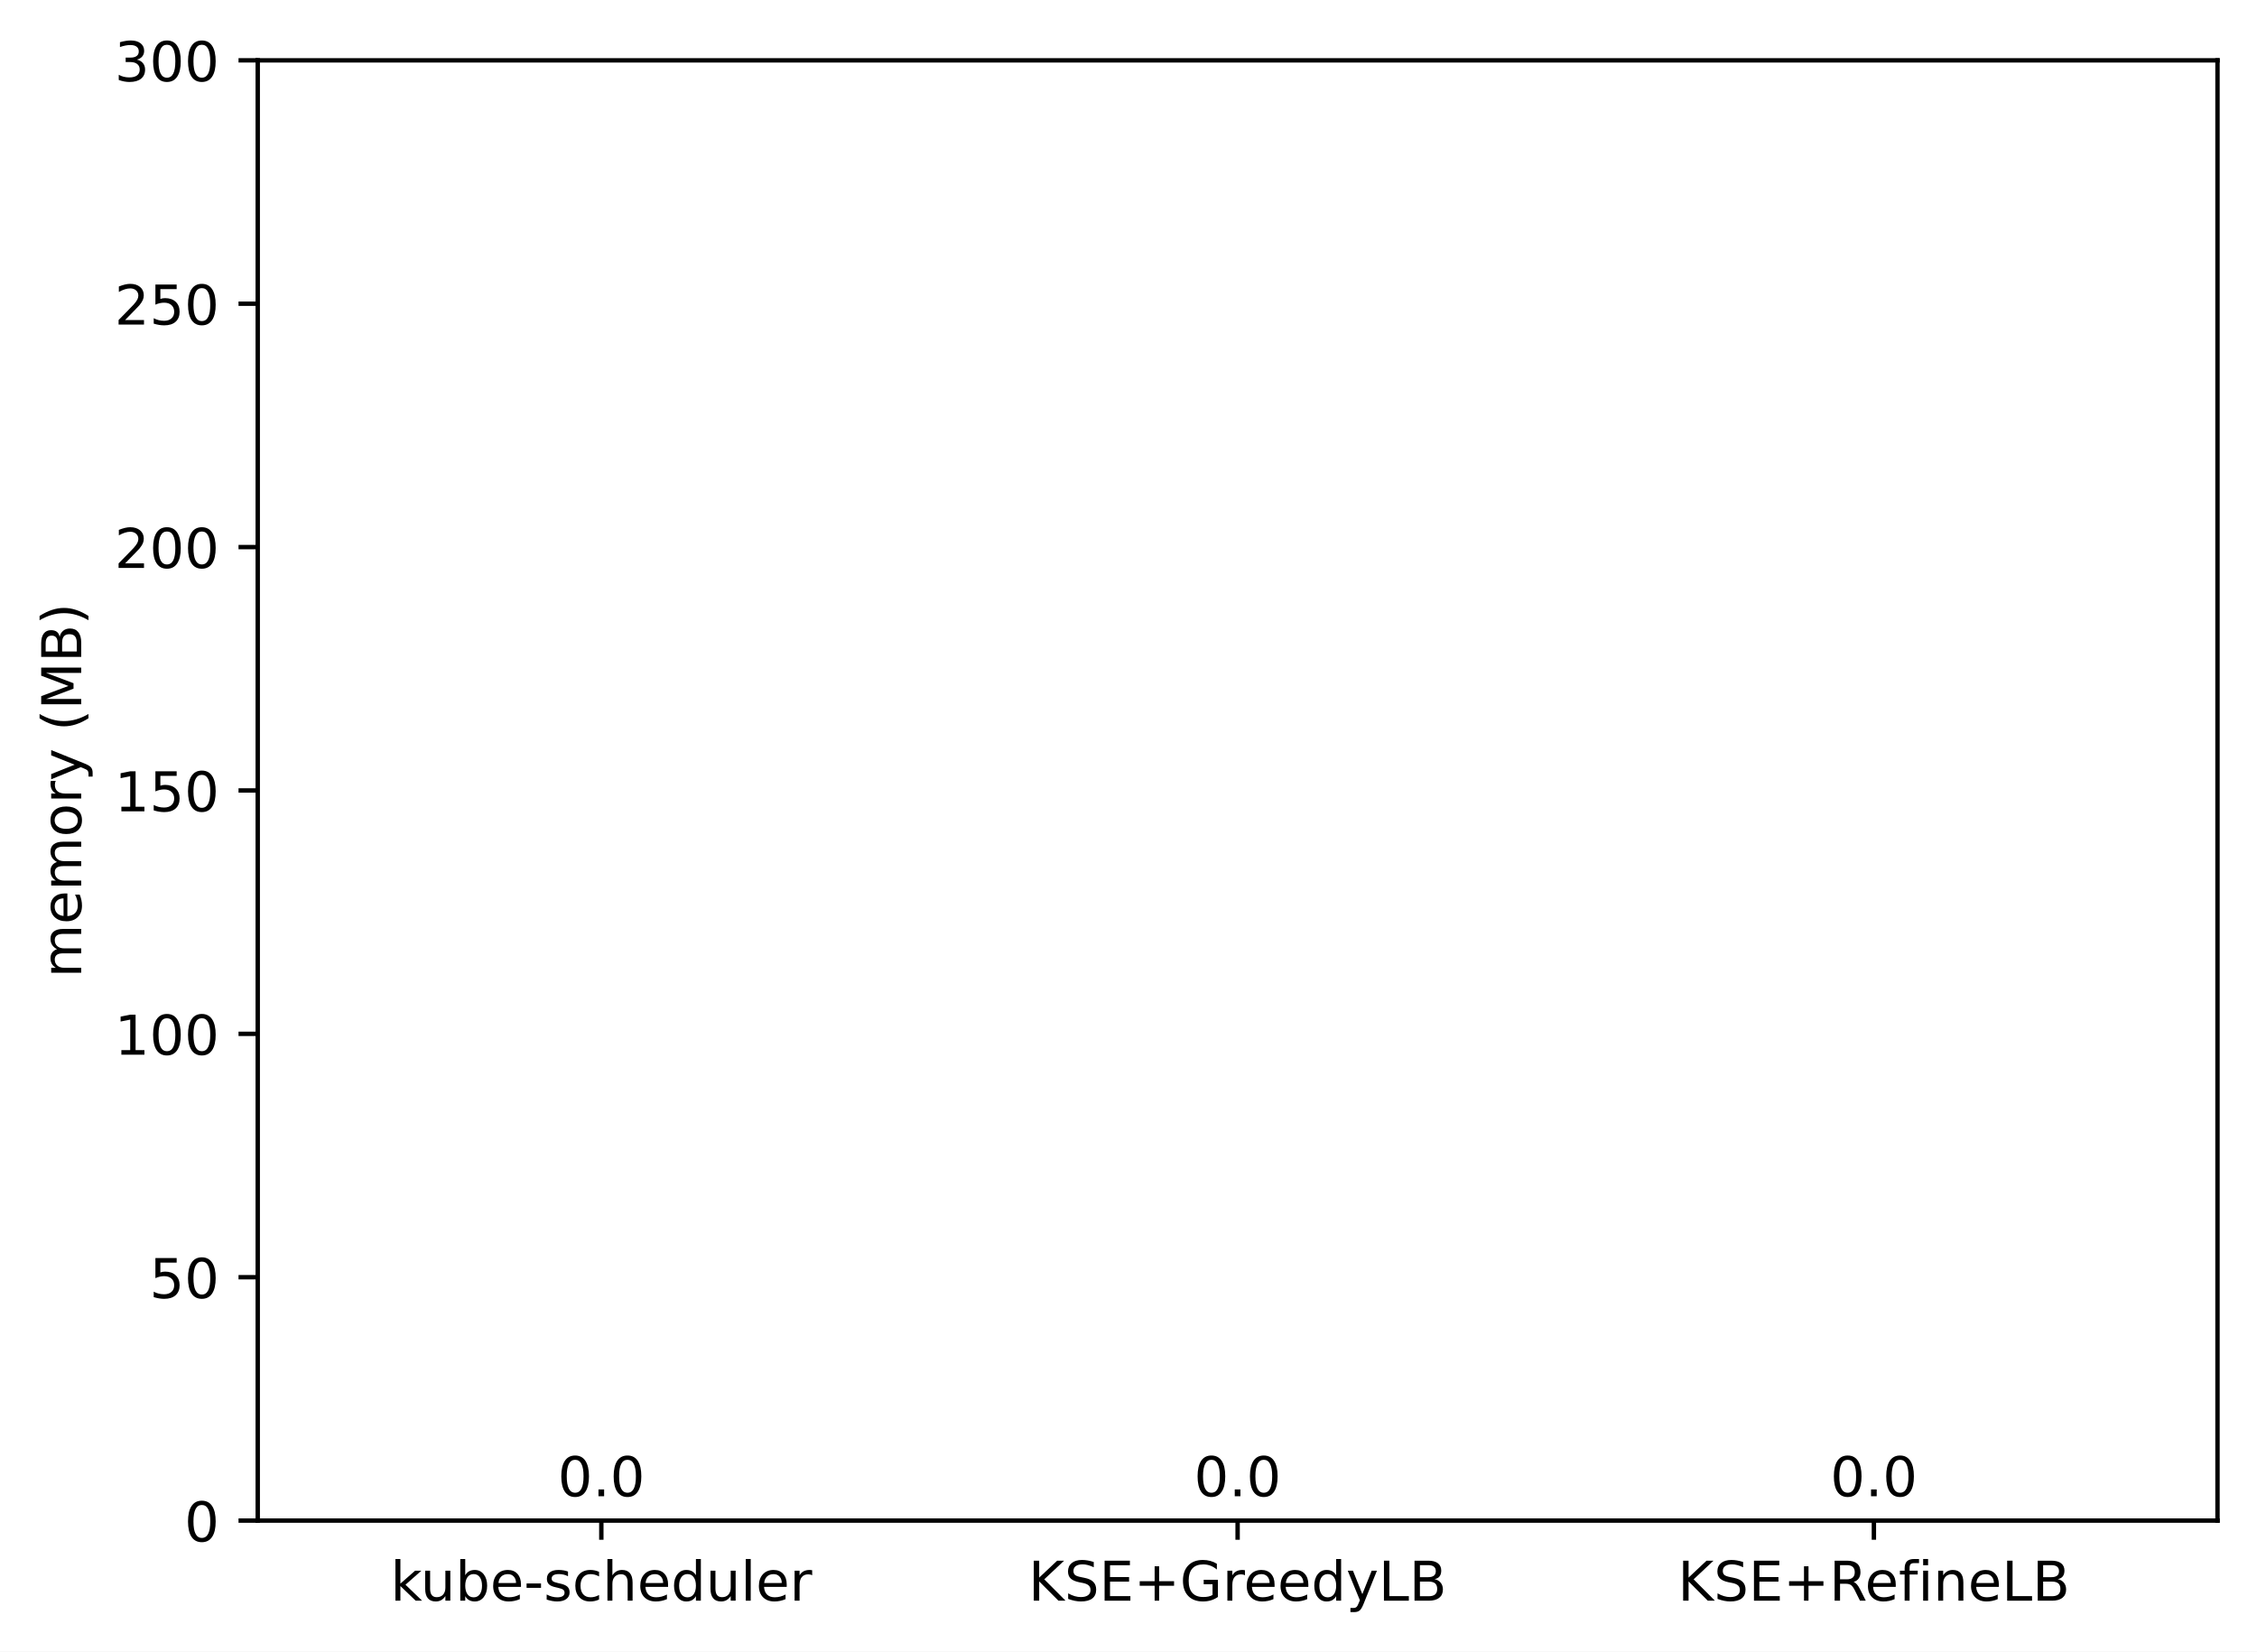
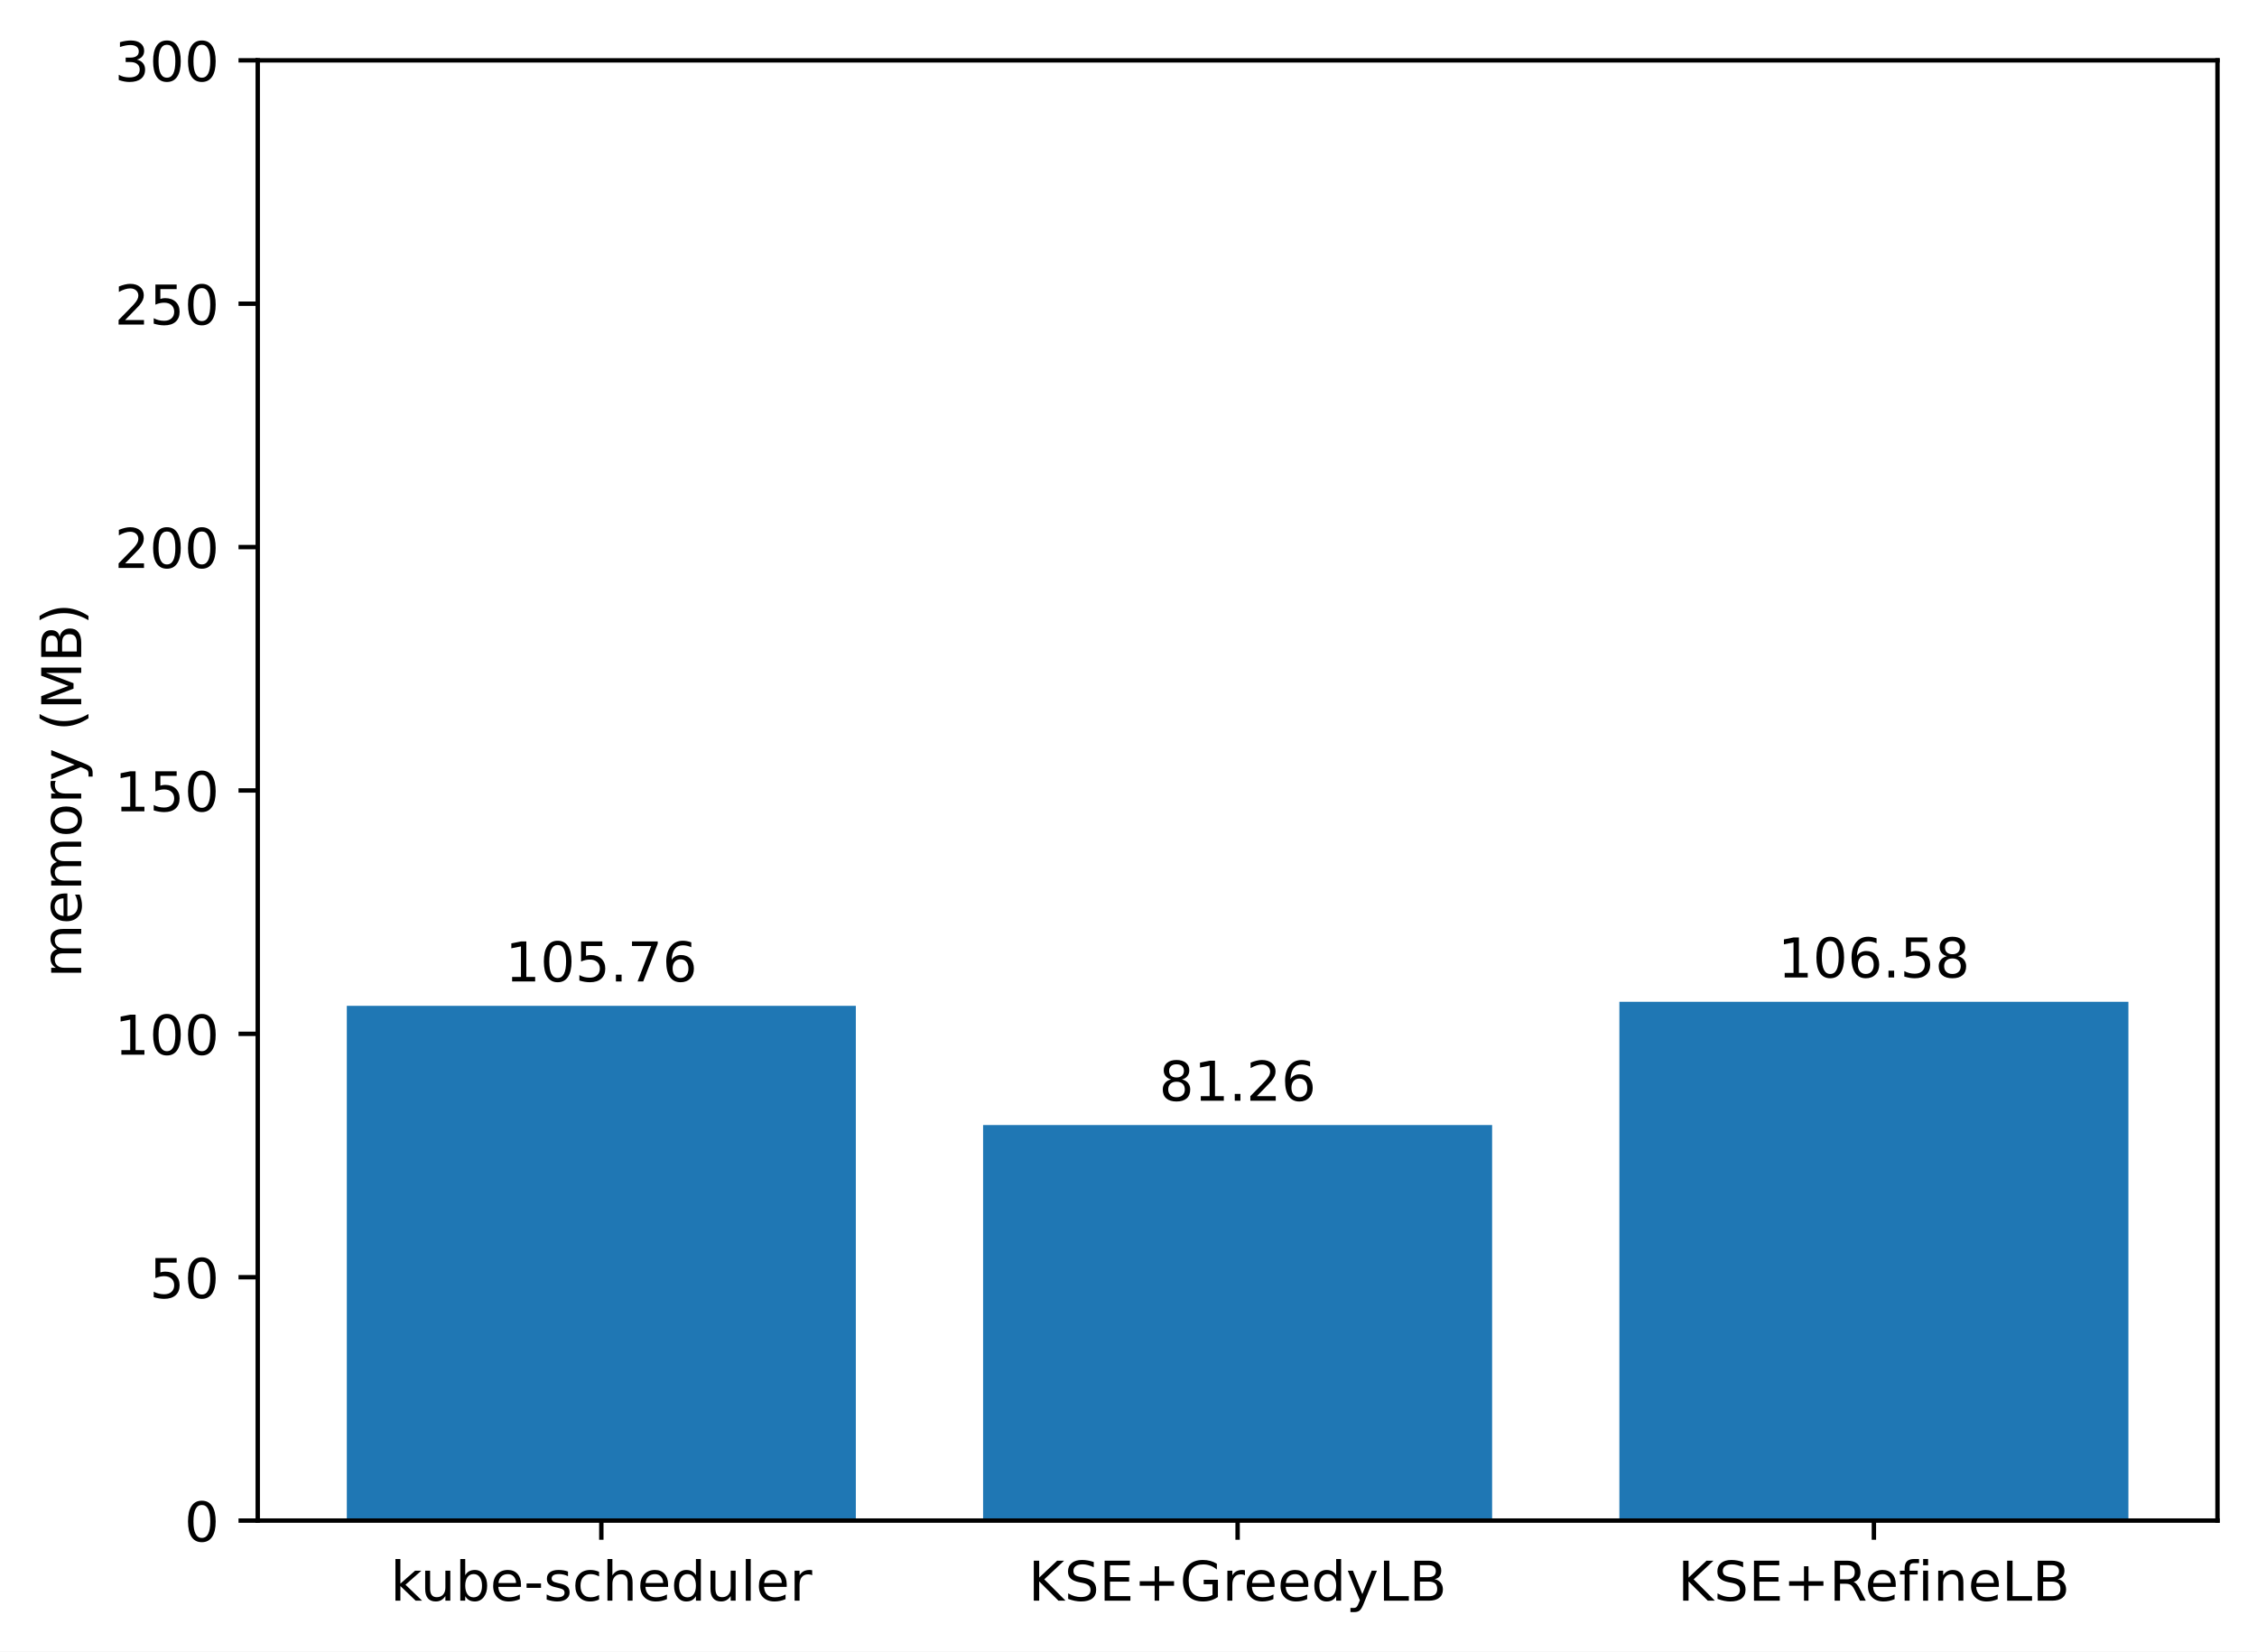
<svg xmlns="http://www.w3.org/2000/svg" xmlns:xlink="http://www.w3.org/1999/xlink" width="411.286pt" height="300.989pt" viewBox="0 0 411.286 300.989" version="1.1">
  <defs>
    <style type="text/css">*{stroke-linejoin: round; stroke-linecap: butt}</style>
  </defs>
  <g id="figure_1">
    <g id="patch_1">
      <path d="M 0 300.989  L 411.286 300.989  L 411.286 0  L 0 0  z " style="fill: #ffffff" />
    </g>
    <g id="axes_1">
      <g id="patch_2">
        <path d="M 46.966 277.111  L 404.086 277.111  L 404.086 10.999  L 46.966 10.999  z " style="fill: #ffffff" />
      </g>
      <g id="patch_3">
-         <path d="M 63.198 277.111  L 155.957 277.111  L 155.957 277.111  L 63.198 277.111  z " clip-path="url(#pb88f8c877b)" style="fill: #1f77b4" />
+         <path d="M 63.198 277.111  L 155.957 277.111  L 155.957 183.298  L 63.198 183.298  z " clip-path="url(#p1cfde36ca6)" style="fill: #1f77b4" />
      </g>
      <g id="patch_4">
-         <path d="M 179.146 277.111  L 271.905 277.111  L 271.905 277.111  L 179.146 277.111  z " clip-path="url(#pb88f8c877b)" style="fill: #1f77b4" />
+         <path d="M 179.146 277.111  L 271.905 277.111  L 271.905 205.03  L 179.146 205.03  z " clip-path="url(#p1cfde36ca6)" style="fill: #1f77b4" />
      </g>
      <g id="patch_5">
-         <path d="M 295.094 277.111  L 387.853 277.111  L 387.853 277.111  L 295.094 277.111  z " clip-path="url(#pb88f8c877b)" style="fill: #1f77b4" />
+         <path d="M 295.094 277.111  L 387.853 277.111  L 387.853 182.57  L 295.094 182.57  z " clip-path="url(#p1cfde36ca6)" style="fill: #1f77b4" />
      </g>
      <g id="matplotlib.axis_1">
        <g id="xtick_1">
          <g id="line2d_1">
            <defs>
-               <path id="ma976e22e57" d="M 0 0  L 0 3.5  " style="stroke: #000000; stroke-width: 0.8" />
+               <path id="mc7039bef61" d="M 0 0  L 0 3.5  " style="stroke: #000000; stroke-width: 0.8" />
            </defs>
            <g>
-               <use xlink:href="#ma976e22e57" x="109.578" y="277.111" style="stroke: #000000; stroke-width: 0.8" />
+               <use xlink:href="#mc7039bef61" x="109.578" y="277.111" style="stroke: #000000; stroke-width: 0.8" />
            </g>
          </g>
          <g id="text_1">
            <g transform="translate(71.15179 291.7097)scale(0.1 -0.1)">
              <defs>
                <path id="DejaVuSans-6b" d="M 581 4863  L 1159 4863  L 1159 1991  L 2875 3500  L 3609 3500  L 1753 1863  L 3688 0  L 2938 0  L 1159 1709  L 1159 0  L 581 0  L 581 4863  z " transform="scale(0.015625)" />
                <path id="DejaVuSans-75" d="M 544 1381  L 544 3500  L 1119 3500  L 1119 1403  Q 1119 906 1312 657  Q 1506 409 1894 409  Q 2359 409 2629 706  Q 2900 1003 2900 1516  L 2900 3500  L 3475 3500  L 3475 0  L 2900 0  L 2900 538  Q 2691 219 2414 64  Q 2138 -91 1772 -91  Q 1169 -91 856 284  Q 544 659 544 1381  z M 1991 3584  L 1991 3584  z " transform="scale(0.015625)" />
                <path id="DejaVuSans-62" d="M 3116 1747  Q 3116 2381 2855 2742  Q 2594 3103 2138 3103  Q 1681 3103 1420 2742  Q 1159 2381 1159 1747  Q 1159 1113 1420 752  Q 1681 391 2138 391  Q 2594 391 2855 752  Q 3116 1113 3116 1747  z M 1159 2969  Q 1341 3281 1617 3432  Q 1894 3584 2278 3584  Q 2916 3584 3314 3078  Q 3713 2572 3713 1747  Q 3713 922 3314 415  Q 2916 -91 2278 -91  Q 1894 -91 1617 61  Q 1341 213 1159 525  L 1159 0  L 581 0  L 581 4863  L 1159 4863  L 1159 2969  z " transform="scale(0.015625)" />
                <path id="DejaVuSans-65" d="M 3597 1894  L 3597 1613  L 953 1613  Q 991 1019 1311 708  Q 1631 397 2203 397  Q 2534 397 2845 478  Q 3156 559 3463 722  L 3463 178  Q 3153 47 2828 -22  Q 2503 -91 2169 -91  Q 1331 -91 842 396  Q 353 884 353 1716  Q 353 2575 817 3079  Q 1281 3584 2069 3584  Q 2775 3584 3186 3129  Q 3597 2675 3597 1894  z M 3022 2063  Q 3016 2534 2758 2815  Q 2500 3097 2075 3097  Q 1594 3097 1305 2825  Q 1016 2553 972 2059  L 3022 2063  z " transform="scale(0.015625)" />
                <path id="DejaVuSans-2d" d="M 313 2009  L 1997 2009  L 1997 1497  L 313 1497  L 313 2009  z " transform="scale(0.015625)" />
                <path id="DejaVuSans-73" d="M 2834 3397  L 2834 2853  Q 2591 2978 2328 3040  Q 2066 3103 1784 3103  Q 1356 3103 1142 2972  Q 928 2841 928 2578  Q 928 2378 1081 2264  Q 1234 2150 1697 2047  L 1894 2003  Q 2506 1872 2764 1633  Q 3022 1394 3022 966  Q 3022 478 2636 193  Q 2250 -91 1575 -91  Q 1294 -91 989 -36  Q 684 19 347 128  L 347 722  Q 666 556 975 473  Q 1284 391 1588 391  Q 1994 391 2212 530  Q 2431 669 2431 922  Q 2431 1156 2273 1281  Q 2116 1406 1581 1522  L 1381 1569  Q 847 1681 609 1914  Q 372 2147 372 2553  Q 372 3047 722 3315  Q 1072 3584 1716 3584  Q 2034 3584 2315 3537  Q 2597 3491 2834 3397  z " transform="scale(0.015625)" />
                <path id="DejaVuSans-63" d="M 3122 3366  L 3122 2828  Q 2878 2963 2633 3030  Q 2388 3097 2138 3097  Q 1578 3097 1268 2742  Q 959 2388 959 1747  Q 959 1106 1268 751  Q 1578 397 2138 397  Q 2388 397 2633 464  Q 2878 531 3122 666  L 3122 134  Q 2881 22 2623 -34  Q 2366 -91 2075 -91  Q 1284 -91 818 406  Q 353 903 353 1747  Q 353 2603 823 3093  Q 1294 3584 2113 3584  Q 2378 3584 2631 3529  Q 2884 3475 3122 3366  z " transform="scale(0.015625)" />
                <path id="DejaVuSans-68" d="M 3513 2113  L 3513 0  L 2938 0  L 2938 2094  Q 2938 2591 2744 2837  Q 2550 3084 2163 3084  Q 1697 3084 1428 2787  Q 1159 2491 1159 1978  L 1159 0  L 581 0  L 581 4863  L 1159 4863  L 1159 2956  Q 1366 3272 1645 3428  Q 1925 3584 2291 3584  Q 2894 3584 3203 3211  Q 3513 2838 3513 2113  z " transform="scale(0.015625)" />
                <path id="DejaVuSans-64" d="M 2906 2969  L 2906 4863  L 3481 4863  L 3481 0  L 2906 0  L 2906 525  Q 2725 213 2448 61  Q 2172 -91 1784 -91  Q 1150 -91 751 415  Q 353 922 353 1747  Q 353 2572 751 3078  Q 1150 3584 1784 3584  Q 2172 3584 2448 3432  Q 2725 3281 2906 2969  z M 947 1747  Q 947 1113 1208 752  Q 1469 391 1925 391  Q 2381 391 2643 752  Q 2906 1113 2906 1747  Q 2906 2381 2643 2742  Q 2381 3103 1925 3103  Q 1469 3103 1208 2742  Q 947 2381 947 1747  z " transform="scale(0.015625)" />
                <path id="DejaVuSans-6c" d="M 603 4863  L 1178 4863  L 1178 0  L 603 0  L 603 4863  z " transform="scale(0.015625)" />
                <path id="DejaVuSans-72" d="M 2631 2963  Q 2534 3019 2420 3045  Q 2306 3072 2169 3072  Q 1681 3072 1420 2755  Q 1159 2438 1159 1844  L 1159 0  L 581 0  L 581 3500  L 1159 3500  L 1159 2956  Q 1341 3275 1631 3429  Q 1922 3584 2338 3584  Q 2397 3584 2469 3576  Q 2541 3569 2628 3553  L 2631 2963  z " transform="scale(0.015625)" />
              </defs>
              <use xlink:href="#DejaVuSans-6b" />
              <use xlink:href="#DejaVuSans-75" x="54.785" />
              <use xlink:href="#DejaVuSans-62" x="118.164" />
              <use xlink:href="#DejaVuSans-65" x="181.641" />
              <use xlink:href="#DejaVuSans-2d" x="243.164" />
              <use xlink:href="#DejaVuSans-73" x="279.248" />
              <use xlink:href="#DejaVuSans-63" x="331.348" />
              <use xlink:href="#DejaVuSans-68" x="386.328" />
              <use xlink:href="#DejaVuSans-65" x="449.707" />
              <use xlink:href="#DejaVuSans-64" x="511.23" />
              <use xlink:href="#DejaVuSans-75" x="574.707" />
              <use xlink:href="#DejaVuSans-6c" x="638.086" />
              <use xlink:href="#DejaVuSans-65" x="665.869" />
              <use xlink:href="#DejaVuSans-72" x="727.393" />
            </g>
          </g>
        </g>
        <g id="xtick_2">
          <g id="line2d_2">
            <g>
-               <use xlink:href="#ma976e22e57" x="225.526" y="277.111" style="stroke: #000000; stroke-width: 0.8" />
+               <use xlink:href="#mc7039bef61" x="225.526" y="277.111" style="stroke: #000000; stroke-width: 0.8" />
            </g>
          </g>
          <g id="text_2">
            <g transform="translate(187.403 291.7097)scale(0.1 -0.1)">
              <defs>
                <path id="DejaVuSans-4b" d="M 628 4666  L 1259 4666  L 1259 2694  L 3353 4666  L 4166 4666  L 1850 2491  L 4331 0  L 3500 0  L 1259 2247  L 1259 0  L 628 0  L 628 4666  z " transform="scale(0.015625)" />
                <path id="DejaVuSans-53" d="M 3425 4513  L 3425 3897  Q 3066 4069 2747 4153  Q 2428 4238 2131 4238  Q 1616 4238 1336 4038  Q 1056 3838 1056 3469  Q 1056 3159 1242 3001  Q 1428 2844 1947 2747  L 2328 2669  Q 3034 2534 3370 2195  Q 3706 1856 3706 1288  Q 3706 609 3251 259  Q 2797 -91 1919 -91  Q 1588 -91 1214 -16  Q 841 59 441 206  L 441 856  Q 825 641 1194 531  Q 1563 422 1919 422  Q 2459 422 2753 634  Q 3047 847 3047 1241  Q 3047 1584 2836 1778  Q 2625 1972 2144 2069  L 1759 2144  Q 1053 2284 737 2584  Q 422 2884 422 3419  Q 422 4038 858 4394  Q 1294 4750 2059 4750  Q 2388 4750 2728 4690  Q 3069 4631 3425 4513  z " transform="scale(0.015625)" />
                <path id="DejaVuSans-45" d="M 628 4666  L 3578 4666  L 3578 4134  L 1259 4134  L 1259 2753  L 3481 2753  L 3481 2222  L 1259 2222  L 1259 531  L 3634 531  L 3634 0  L 628 0  L 628 4666  z " transform="scale(0.015625)" />
                <path id="DejaVuSans-2b" d="M 2944 4013  L 2944 2272  L 4684 2272  L 4684 1741  L 2944 1741  L 2944 0  L 2419 0  L 2419 1741  L 678 1741  L 678 2272  L 2419 2272  L 2419 4013  L 2944 4013  z " transform="scale(0.015625)" />
                <path id="DejaVuSans-47" d="M 3809 666  L 3809 1919  L 2778 1919  L 2778 2438  L 4434 2438  L 4434 434  Q 4069 175 3628 42  Q 3188 -91 2688 -91  Q 1594 -91 976 548  Q 359 1188 359 2328  Q 359 3472 976 4111  Q 1594 4750 2688 4750  Q 3144 4750 3555 4637  Q 3966 4525 4313 4306  L 4313 3634  Q 3963 3931 3569 4081  Q 3175 4231 2741 4231  Q 1884 4231 1454 3753  Q 1025 3275 1025 2328  Q 1025 1384 1454 906  Q 1884 428 2741 428  Q 3075 428 3337 486  Q 3600 544 3809 666  z " transform="scale(0.015625)" />
                <path id="DejaVuSans-79" d="M 2059 -325  Q 1816 -950 1584 -1140  Q 1353 -1331 966 -1331  L 506 -1331  L 506 -850  L 844 -850  Q 1081 -850 1212 -737  Q 1344 -625 1503 -206  L 1606 56  L 191 3500  L 800 3500  L 1894 763  L 2988 3500  L 3597 3500  L 2059 -325  z " transform="scale(0.015625)" />
                <path id="DejaVuSans-4c" d="M 628 4666  L 1259 4666  L 1259 531  L 3531 531  L 3531 0  L 628 0  L 628 4666  z " transform="scale(0.015625)" />
                <path id="DejaVuSans-42" d="M 1259 2228  L 1259 519  L 2272 519  Q 2781 519 3026 730  Q 3272 941 3272 1375  Q 3272 1813 3026 2020  Q 2781 2228 2272 2228  L 1259 2228  z M 1259 4147  L 1259 2741  L 2194 2741  Q 2656 2741 2882 2914  Q 3109 3088 3109 3444  Q 3109 3797 2882 3972  Q 2656 4147 2194 4147  L 1259 4147  z M 628 4666  L 2241 4666  Q 2963 4666 3353 4366  Q 3744 4066 3744 3513  Q 3744 3084 3544 2831  Q 3344 2578 2956 2516  Q 3422 2416 3680 2098  Q 3938 1781 3938 1306  Q 3938 681 3513 340  Q 3088 0 2303 0  L 628 0  L 628 4666  z " transform="scale(0.015625)" />
              </defs>
              <use xlink:href="#DejaVuSans-4b" />
              <use xlink:href="#DejaVuSans-53" x="65.576" />
              <use xlink:href="#DejaVuSans-45" x="129.053" />
              <use xlink:href="#DejaVuSans-2b" x="192.236" />
              <use xlink:href="#DejaVuSans-47" x="276.025" />
              <use xlink:href="#DejaVuSans-72" x="353.516" />
              <use xlink:href="#DejaVuSans-65" x="392.379" />
              <use xlink:href="#DejaVuSans-65" x="453.902" />
              <use xlink:href="#DejaVuSans-64" x="515.426" />
              <use xlink:href="#DejaVuSans-79" x="578.902" />
              <use xlink:href="#DejaVuSans-4c" x="638.082" />
              <use xlink:href="#DejaVuSans-42" x="693.795" />
            </g>
          </g>
        </g>
        <g id="xtick_3">
          <g id="line2d_3">
            <g>
-               <use xlink:href="#ma976e22e57" x="341.474" y="277.111" style="stroke: #000000; stroke-width: 0.8" />
+               <use xlink:href="#mc7039bef61" x="341.474" y="277.111" style="stroke: #000000; stroke-width: 0.8" />
            </g>
          </g>
          <g id="text_3">
            <g transform="translate(305.7346 291.7097)scale(0.1 -0.1)">
              <defs>
                <path id="DejaVuSans-52" d="M 2841 2188  Q 3044 2119 3236 1894  Q 3428 1669 3622 1275  L 4263 0  L 3584 0  L 2988 1197  Q 2756 1666 2539 1819  Q 2322 1972 1947 1972  L 1259 1972  L 1259 0  L 628 0  L 628 4666  L 2053 4666  Q 2853 4666 3247 4331  Q 3641 3997 3641 3322  Q 3641 2881 3436 2590  Q 3231 2300 2841 2188  z M 1259 4147  L 1259 2491  L 2053 2491  Q 2509 2491 2742 2702  Q 2975 2913 2975 3322  Q 2975 3731 2742 3939  Q 2509 4147 2053 4147  L 1259 4147  z " transform="scale(0.015625)" />
                <path id="DejaVuSans-66" d="M 2375 4863  L 2375 4384  L 1825 4384  Q 1516 4384 1395 4259  Q 1275 4134 1275 3809  L 1275 3500  L 2222 3500  L 2222 3053  L 1275 3053  L 1275 0  L 697 0  L 697 3053  L 147 3053  L 147 3500  L 697 3500  L 697 3744  Q 697 4328 969 4595  Q 1241 4863 1831 4863  L 2375 4863  z " transform="scale(0.015625)" />
                <path id="DejaVuSans-69" d="M 603 3500  L 1178 3500  L 1178 0  L 603 0  L 603 3500  z M 603 4863  L 1178 4863  L 1178 4134  L 603 4134  L 603 4863  z " transform="scale(0.015625)" />
                <path id="DejaVuSans-6e" d="M 3513 2113  L 3513 0  L 2938 0  L 2938 2094  Q 2938 2591 2744 2837  Q 2550 3084 2163 3084  Q 1697 3084 1428 2787  Q 1159 2491 1159 1978  L 1159 0  L 581 0  L 581 3500  L 1159 3500  L 1159 2956  Q 1366 3272 1645 3428  Q 1925 3584 2291 3584  Q 2894 3584 3203 3211  Q 3513 2838 3513 2113  z " transform="scale(0.015625)" />
              </defs>
              <use xlink:href="#DejaVuSans-4b" />
              <use xlink:href="#DejaVuSans-53" x="65.576" />
              <use xlink:href="#DejaVuSans-45" x="129.053" />
              <use xlink:href="#DejaVuSans-2b" x="192.236" />
              <use xlink:href="#DejaVuSans-52" x="276.025" />
              <use xlink:href="#DejaVuSans-65" x="341.008" />
              <use xlink:href="#DejaVuSans-66" x="402.531" />
              <use xlink:href="#DejaVuSans-69" x="437.736" />
              <use xlink:href="#DejaVuSans-6e" x="465.52" />
              <use xlink:href="#DejaVuSans-65" x="528.898" />
              <use xlink:href="#DejaVuSans-4c" x="590.422" />
              <use xlink:href="#DejaVuSans-42" x="646.135" />
            </g>
          </g>
        </g>
      </g>
      <g id="matplotlib.axis_2">
        <g id="ytick_1">
          <g id="line2d_4">
            <defs>
-               <path id="m0ab346a0c3" d="M 0 0  L -3.5 0  " style="stroke: #000000; stroke-width: 0.8" />
+               <path id="m4f8c4c36bb" d="M 0 0  L -3.5 0  " style="stroke: #000000; stroke-width: 0.8" />
            </defs>
            <g>
-               <use xlink:href="#m0ab346a0c3" x="46.966" y="277.111" style="stroke: #000000; stroke-width: 0.8" />
+               <use xlink:href="#m4f8c4c36bb" x="46.966" y="277.111" style="stroke: #000000; stroke-width: 0.8" />
            </g>
          </g>
          <g id="text_4">
            <g transform="translate(33.60312 280.9104)scale(0.1 -0.1)">
              <defs>
                <path id="DejaVuSans-30" d="M 2034 4250  Q 1547 4250 1301 3770  Q 1056 3291 1056 2328  Q 1056 1369 1301 889  Q 1547 409 2034 409  Q 2525 409 2770 889  Q 3016 1369 3016 2328  Q 3016 3291 2770 3770  Q 2525 4250 2034 4250  z M 2034 4750  Q 2819 4750 3233 4129  Q 3647 3509 3647 2328  Q 3647 1150 3233 529  Q 2819 -91 2034 -91  Q 1250 -91 836 529  Q 422 1150 422 2328  Q 422 3509 836 4129  Q 1250 4750 2034 4750  z " transform="scale(0.015625)" />
              </defs>
              <use xlink:href="#DejaVuSans-30" />
            </g>
          </g>
        </g>
        <g id="ytick_2">
          <g id="line2d_5">
            <g>
-               <use xlink:href="#m0ab346a0c3" x="46.966" y="232.759" style="stroke: #000000; stroke-width: 0.8" />
+               <use xlink:href="#m4f8c4c36bb" x="46.966" y="232.759" style="stroke: #000000; stroke-width: 0.8" />
            </g>
          </g>
          <g id="text_5">
            <g transform="translate(27.24063 236.5584)scale(0.1 -0.1)">
              <defs>
                <path id="DejaVuSans-35" d="M 691 4666  L 3169 4666  L 3169 4134  L 1269 4134  L 1269 2991  Q 1406 3038 1543 3061  Q 1681 3084 1819 3084  Q 2600 3084 3056 2656  Q 3513 2228 3513 1497  Q 3513 744 3044 326  Q 2575 -91 1722 -91  Q 1428 -91 1123 -41  Q 819 9 494 109  L 494 744  Q 775 591 1075 516  Q 1375 441 1709 441  Q 2250 441 2565 725  Q 2881 1009 2881 1497  Q 2881 1984 2565 2268  Q 2250 2553 1709 2553  Q 1456 2553 1204 2497  Q 953 2441 691 2322  L 691 4666  z " transform="scale(0.015625)" />
              </defs>
              <use xlink:href="#DejaVuSans-35" />
              <use xlink:href="#DejaVuSans-30" x="63.623" />
            </g>
          </g>
        </g>
        <g id="ytick_3">
          <g id="line2d_6">
            <g>
-               <use xlink:href="#m0ab346a0c3" x="46.966" y="188.407" style="stroke: #000000; stroke-width: 0.8" />
+               <use xlink:href="#m4f8c4c36bb" x="46.966" y="188.407" style="stroke: #000000; stroke-width: 0.8" />
            </g>
          </g>
          <g id="text_6">
            <g transform="translate(20.87813 192.2064)scale(0.1 -0.1)">
              <defs>
                <path id="DejaVuSans-31" d="M 794 531  L 1825 531  L 1825 4091  L 703 3866  L 703 4441  L 1819 4666  L 2450 4666  L 2450 531  L 3481 531  L 3481 0  L 794 0  L 794 531  z " transform="scale(0.015625)" />
              </defs>
              <use xlink:href="#DejaVuSans-31" />
              <use xlink:href="#DejaVuSans-30" x="63.623" />
              <use xlink:href="#DejaVuSans-30" x="127.246" />
            </g>
          </g>
        </g>
        <g id="ytick_4">
          <g id="line2d_7">
            <g>
-               <use xlink:href="#m0ab346a0c3" x="46.966" y="144.055" style="stroke: #000000; stroke-width: 0.8" />
+               <use xlink:href="#m4f8c4c36bb" x="46.966" y="144.055" style="stroke: #000000; stroke-width: 0.8" />
            </g>
          </g>
          <g id="text_7">
            <g transform="translate(20.87813 147.8544)scale(0.1 -0.1)">
              <use xlink:href="#DejaVuSans-31" />
              <use xlink:href="#DejaVuSans-35" x="63.623" />
              <use xlink:href="#DejaVuSans-30" x="127.246" />
            </g>
          </g>
        </g>
        <g id="ytick_5">
          <g id="line2d_8">
            <g>
-               <use xlink:href="#m0ab346a0c3" x="46.966" y="99.703" style="stroke: #000000; stroke-width: 0.8" />
+               <use xlink:href="#m4f8c4c36bb" x="46.966" y="99.703" style="stroke: #000000; stroke-width: 0.8" />
            </g>
          </g>
          <g id="text_8">
            <g transform="translate(20.87813 103.5024)scale(0.1 -0.1)">
              <defs>
                <path id="DejaVuSans-32" d="M 1228 531  L 3431 531  L 3431 0  L 469 0  L 469 531  Q 828 903 1448 1529  Q 2069 2156 2228 2338  Q 2531 2678 2651 2914  Q 2772 3150 2772 3378  Q 2772 3750 2511 3984  Q 2250 4219 1831 4219  Q 1534 4219 1204 4116  Q 875 4013 500 3803  L 500 4441  Q 881 4594 1212 4672  Q 1544 4750 1819 4750  Q 2544 4750 2975 4387  Q 3406 4025 3406 3419  Q 3406 3131 3298 2873  Q 3191 2616 2906 2266  Q 2828 2175 2409 1742  Q 1991 1309 1228 531  z " transform="scale(0.015625)" />
              </defs>
              <use xlink:href="#DejaVuSans-32" />
              <use xlink:href="#DejaVuSans-30" x="63.623" />
              <use xlink:href="#DejaVuSans-30" x="127.246" />
            </g>
          </g>
        </g>
        <g id="ytick_6">
          <g id="line2d_9">
            <g>
-               <use xlink:href="#m0ab346a0c3" x="46.966" y="55.351" style="stroke: #000000; stroke-width: 0.8" />
+               <use xlink:href="#m4f8c4c36bb" x="46.966" y="55.351" style="stroke: #000000; stroke-width: 0.8" />
            </g>
          </g>
          <g id="text_9">
            <g transform="translate(20.87813 59.15044)scale(0.1 -0.1)">
              <use xlink:href="#DejaVuSans-32" />
              <use xlink:href="#DejaVuSans-35" x="63.623" />
              <use xlink:href="#DejaVuSans-30" x="127.246" />
            </g>
          </g>
        </g>
        <g id="ytick_7">
          <g id="line2d_10">
            <g>
-               <use xlink:href="#m0ab346a0c3" x="46.966" y="10.999" style="stroke: #000000; stroke-width: 0.8" />
+               <use xlink:href="#m4f8c4c36bb" x="46.966" y="10.999" style="stroke: #000000; stroke-width: 0.8" />
            </g>
          </g>
          <g id="text_10">
            <g transform="translate(20.87813 14.79844)scale(0.1 -0.1)">
              <defs>
                <path id="DejaVuSans-33" d="M 2597 2516  Q 3050 2419 3304 2112  Q 3559 1806 3559 1356  Q 3559 666 3084 287  Q 2609 -91 1734 -91  Q 1441 -91 1130 -33  Q 819 25 488 141  L 488 750  Q 750 597 1062 519  Q 1375 441 1716 441  Q 2309 441 2620 675  Q 2931 909 2931 1356  Q 2931 1769 2642 2001  Q 2353 2234 1838 2234  L 1294 2234  L 1294 2753  L 1863 2753  Q 2328 2753 2575 2939  Q 2822 3125 2822 3475  Q 2822 3834 2567 4026  Q 2313 4219 1838 4219  Q 1578 4219 1281 4162  Q 984 4106 628 3988  L 628 4550  Q 988 4650 1302 4700  Q 1616 4750 1894 4750  Q 2613 4750 3031 4423  Q 3450 4097 3450 3541  Q 3450 3153 3228 2886  Q 3006 2619 2597 2516  z " transform="scale(0.015625)" />
              </defs>
              <use xlink:href="#DejaVuSans-33" />
              <use xlink:href="#DejaVuSans-30" x="63.623" />
              <use xlink:href="#DejaVuSans-30" x="127.246" />
            </g>
          </g>
        </g>
        <g id="text_11">
          <g transform="translate(14.79844 178.1818)rotate(-90)scale(0.1 -0.1)">
            <defs>
              <path id="DejaVuSans-6d" d="M 3328 2828  Q 3544 3216 3844 3400  Q 4144 3584 4550 3584  Q 5097 3584 5394 3201  Q 5691 2819 5691 2113  L 5691 0  L 5113 0  L 5113 2094  Q 5113 2597 4934 2840  Q 4756 3084 4391 3084  Q 3944 3084 3684 2787  Q 3425 2491 3425 1978  L 3425 0  L 2847 0  L 2847 2094  Q 2847 2600 2669 2842  Q 2491 3084 2119 3084  Q 1678 3084 1418 2786  Q 1159 2488 1159 1978  L 1159 0  L 581 0  L 581 3500  L 1159 3500  L 1159 2956  Q 1356 3278 1631 3431  Q 1906 3584 2284 3584  Q 2666 3584 2933 3390  Q 3200 3197 3328 2828  z " transform="scale(0.015625)" />
              <path id="DejaVuSans-6f" d="M 1959 3097  Q 1497 3097 1228 2736  Q 959 2375 959 1747  Q 959 1119 1226 758  Q 1494 397 1959 397  Q 2419 397 2687 759  Q 2956 1122 2956 1747  Q 2956 2369 2687 2733  Q 2419 3097 1959 3097  z M 1959 3584  Q 2709 3584 3137 3096  Q 3566 2609 3566 1747  Q 3566 888 3137 398  Q 2709 -91 1959 -91  Q 1206 -91 779 398  Q 353 888 353 1747  Q 353 2609 779 3096  Q 1206 3584 1959 3584  z " transform="scale(0.015625)" />
              <path id="DejaVuSans-20" transform="scale(0.015625)" />
              <path id="DejaVuSans-28" d="M 1984 4856  Q 1566 4138 1362 3434  Q 1159 2731 1159 2009  Q 1159 1288 1364 580  Q 1569 -128 1984 -844  L 1484 -844  Q 1016 -109 783 600  Q 550 1309 550 2009  Q 550 2706 781 3412  Q 1013 4119 1484 4856  L 1984 4856  z " transform="scale(0.015625)" />
              <path id="DejaVuSans-4d" d="M 628 4666  L 1569 4666  L 2759 1491  L 3956 4666  L 4897 4666  L 4897 0  L 4281 0  L 4281 4097  L 3078 897  L 2444 897  L 1241 4097  L 1241 0  L 628 0  L 628 4666  z " transform="scale(0.015625)" />
              <path id="DejaVuSans-29" d="M 513 4856  L 1013 4856  Q 1481 4119 1714 3412  Q 1947 2706 1947 2009  Q 1947 1309 1714 600  Q 1481 -109 1013 -844  L 513 -844  Q 928 -128 1133 580  Q 1338 1288 1338 2009  Q 1338 2731 1133 3434  Q 928 4138 513 4856  z " transform="scale(0.015625)" />
            </defs>
            <use xlink:href="#DejaVuSans-6d" />
            <use xlink:href="#DejaVuSans-65" x="97.412" />
            <use xlink:href="#DejaVuSans-6d" x="158.936" />
            <use xlink:href="#DejaVuSans-6f" x="256.348" />
            <use xlink:href="#DejaVuSans-72" x="317.529" />
            <use xlink:href="#DejaVuSans-79" x="358.643" />
            <use xlink:href="#DejaVuSans-20" x="417.822" />
            <use xlink:href="#DejaVuSans-28" x="449.609" />
            <use xlink:href="#DejaVuSans-4d" x="488.623" />
            <use xlink:href="#DejaVuSans-42" x="574.902" />
            <use xlink:href="#DejaVuSans-29" x="643.506" />
          </g>
        </g>
      </g>
      <g id="patch_6">
        <path d="M 46.966 277.111  L 46.966 10.999  " style="fill: none; stroke: #000000; stroke-width: 0.8; stroke-linejoin: miter; stroke-linecap: square" />
      </g>
      <g id="patch_7">
        <path d="M 404.086 277.111  L 404.086 10.999  " style="fill: none; stroke: #000000; stroke-width: 0.8; stroke-linejoin: miter; stroke-linecap: square" />
      </g>
      <g id="patch_8">
        <path d="M 46.966 277.111  L 404.086 277.111  " style="fill: none; stroke: #000000; stroke-width: 0.8; stroke-linejoin: miter; stroke-linecap: square" />
      </g>
      <g id="patch_9">
        <path d="M 46.966 10.999  L 404.086 10.999  " style="fill: none; stroke: #000000; stroke-width: 0.8; stroke-linejoin: miter; stroke-linecap: square" />
      </g>
      <g id="text_12">
-         <g transform="translate(101.626 272.676)scale(0.1 -0.1)">
+         <g transform="translate(92.08226 178.8627)scale(0.1 -0.1)">
          <defs>
            <path id="DejaVuSans-2e" d="M 684 794  L 1344 794  L 1344 0  L 684 0  L 684 794  z " transform="scale(0.015625)" />
+             <path id="DejaVuSans-37" d="M 525 4666  L 3525 4666  L 3525 4397  L 1831 0  L 1172 0  L 2766 4134  L 525 4134  L 525 4666  z " transform="scale(0.015625)" />
+             <path id="DejaVuSans-36" d="M 2113 2584  Q 1688 2584 1439 2293  Q 1191 2003 1191 1497  Q 1191 994 1439 701  Q 1688 409 2113 409  Q 2538 409 2786 701  Q 3034 994 3034 1497  Q 3034 2003 2786 2293  Q 2538 2584 2113 2584  z M 3366 4563  L 3366 3988  Q 3128 4100 2886 4159  Q 2644 4219 2406 4219  Q 1781 4219 1451 3797  Q 1122 3375 1075 2522  Q 1259 2794 1537 2939  Q 1816 3084 2150 3084  Q 2853 3084 3261 2657  Q 3669 2231 3669 1497  Q 3669 778 3244 343  Q 2819 -91 2113 -91  Q 1303 -91 875 529  Q 447 1150 447 2328  Q 447 3434 972 4092  Q 1497 4750 2381 4750  Q 2619 4750 2861 4703  Q 3103 4656 3366 4563  z " transform="scale(0.015625)" />
          </defs>
-           <use xlink:href="#DejaVuSans-30" />
-           <use xlink:href="#DejaVuSans-2e" x="63.623" />
-           <use xlink:href="#DejaVuSans-30" x="95.41" />
+           <use xlink:href="#DejaVuSans-31" />
+           <use xlink:href="#DejaVuSans-30" x="63.623" />
+           <use xlink:href="#DejaVuSans-35" x="127.246" />
+           <use xlink:href="#DejaVuSans-2e" x="190.869" />
+           <use xlink:href="#DejaVuSans-37" x="222.656" />
+           <use xlink:href="#DejaVuSans-36" x="286.279" />
        </g>
      </g>
      <g id="text_13">
-         <g transform="translate(217.5741 272.676)scale(0.1 -0.1)">
-           <use xlink:href="#DejaVuSans-30" />
-           <use xlink:href="#DejaVuSans-2e" x="63.623" />
-           <use xlink:href="#DejaVuSans-30" x="95.41" />
+         <g transform="translate(211.2116 200.5951)scale(0.1 -0.1)">
+           <defs>
+             <path id="DejaVuSans-38" d="M 2034 2216  Q 1584 2216 1326 1975  Q 1069 1734 1069 1313  Q 1069 891 1326 650  Q 1584 409 2034 409  Q 2484 409 2743 651  Q 3003 894 3003 1313  Q 3003 1734 2745 1975  Q 2488 2216 2034 2216  z M 1403 2484  Q 997 2584 770 2862  Q 544 3141 544 3541  Q 544 4100 942 4425  Q 1341 4750 2034 4750  Q 2731 4750 3128 4425  Q 3525 4100 3525 3541  Q 3525 3141 3298 2862  Q 3072 2584 2669 2484  Q 3125 2378 3379 2068  Q 3634 1759 3634 1313  Q 3634 634 3220 271  Q 2806 -91 2034 -91  Q 1263 -91 848 271  Q 434 634 434 1313  Q 434 1759 690 2068  Q 947 2378 1403 2484  z M 1172 3481  Q 1172 3119 1398 2916  Q 1625 2713 2034 2713  Q 2441 2713 2670 2916  Q 2900 3119 2900 3481  Q 2900 3844 2670 4047  Q 2441 4250 2034 4250  Q 1625 4250 1398 4047  Q 1172 3844 1172 3481  z " transform="scale(0.015625)" />
+           </defs>
+           <use xlink:href="#DejaVuSans-38" />
+           <use xlink:href="#DejaVuSans-31" x="63.623" />
+           <use xlink:href="#DejaVuSans-2e" x="127.246" />
+           <use xlink:href="#DejaVuSans-32" x="159.033" />
+           <use xlink:href="#DejaVuSans-36" x="222.656" />
        </g>
      </g>
      <g id="text_14">
-         <g transform="translate(333.5221 272.676)scale(0.1 -0.1)">
-           <use xlink:href="#DejaVuSans-30" />
-           <use xlink:href="#DejaVuSans-2e" x="63.623" />
-           <use xlink:href="#DejaVuSans-30" x="95.41" />
+         <g transform="translate(323.9784 178.1353)scale(0.1 -0.1)">
+           <use xlink:href="#DejaVuSans-31" />
+           <use xlink:href="#DejaVuSans-30" x="63.623" />
+           <use xlink:href="#DejaVuSans-36" x="127.246" />
+           <use xlink:href="#DejaVuSans-2e" x="190.869" />
+           <use xlink:href="#DejaVuSans-35" x="222.656" />
+           <use xlink:href="#DejaVuSans-38" x="286.279" />
        </g>
      </g>
    </g>
  </g>
  <defs>
-     <clipPath id="pb88f8c877b">
+     <clipPath id="p1cfde36ca6">
      <rect x="46.966" y="10.999" width="357.12" height="266.112" />
    </clipPath>
  </defs>
</svg>
